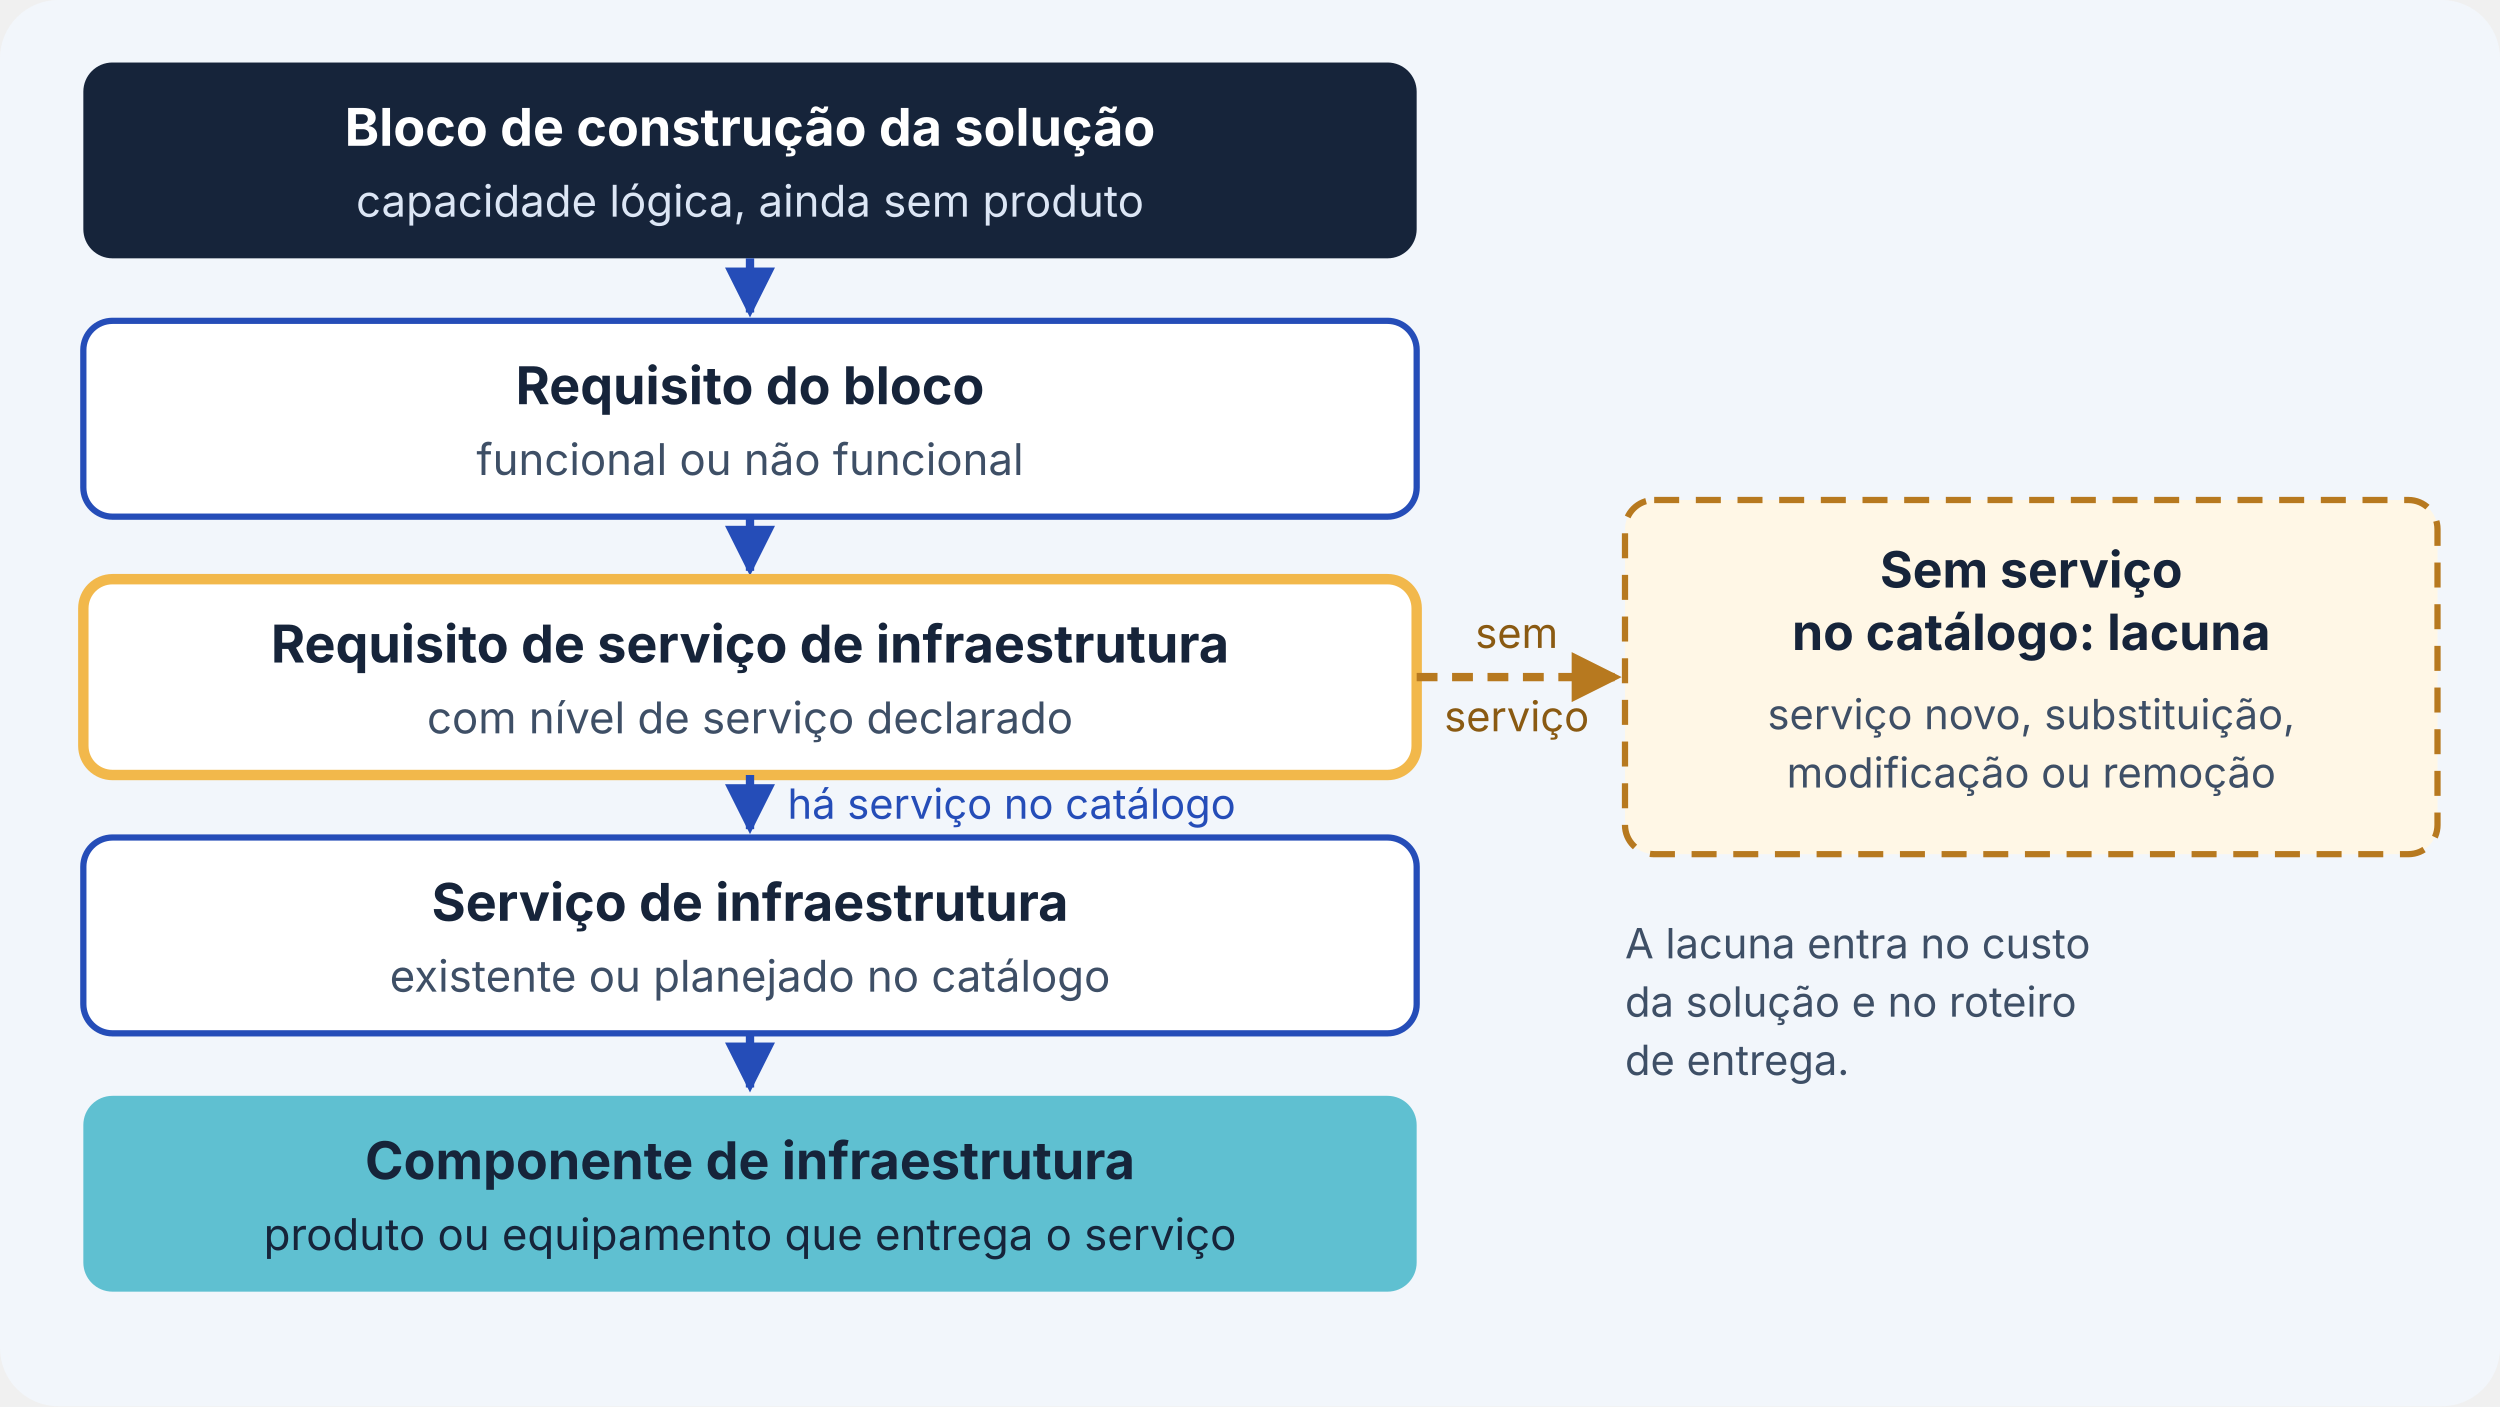
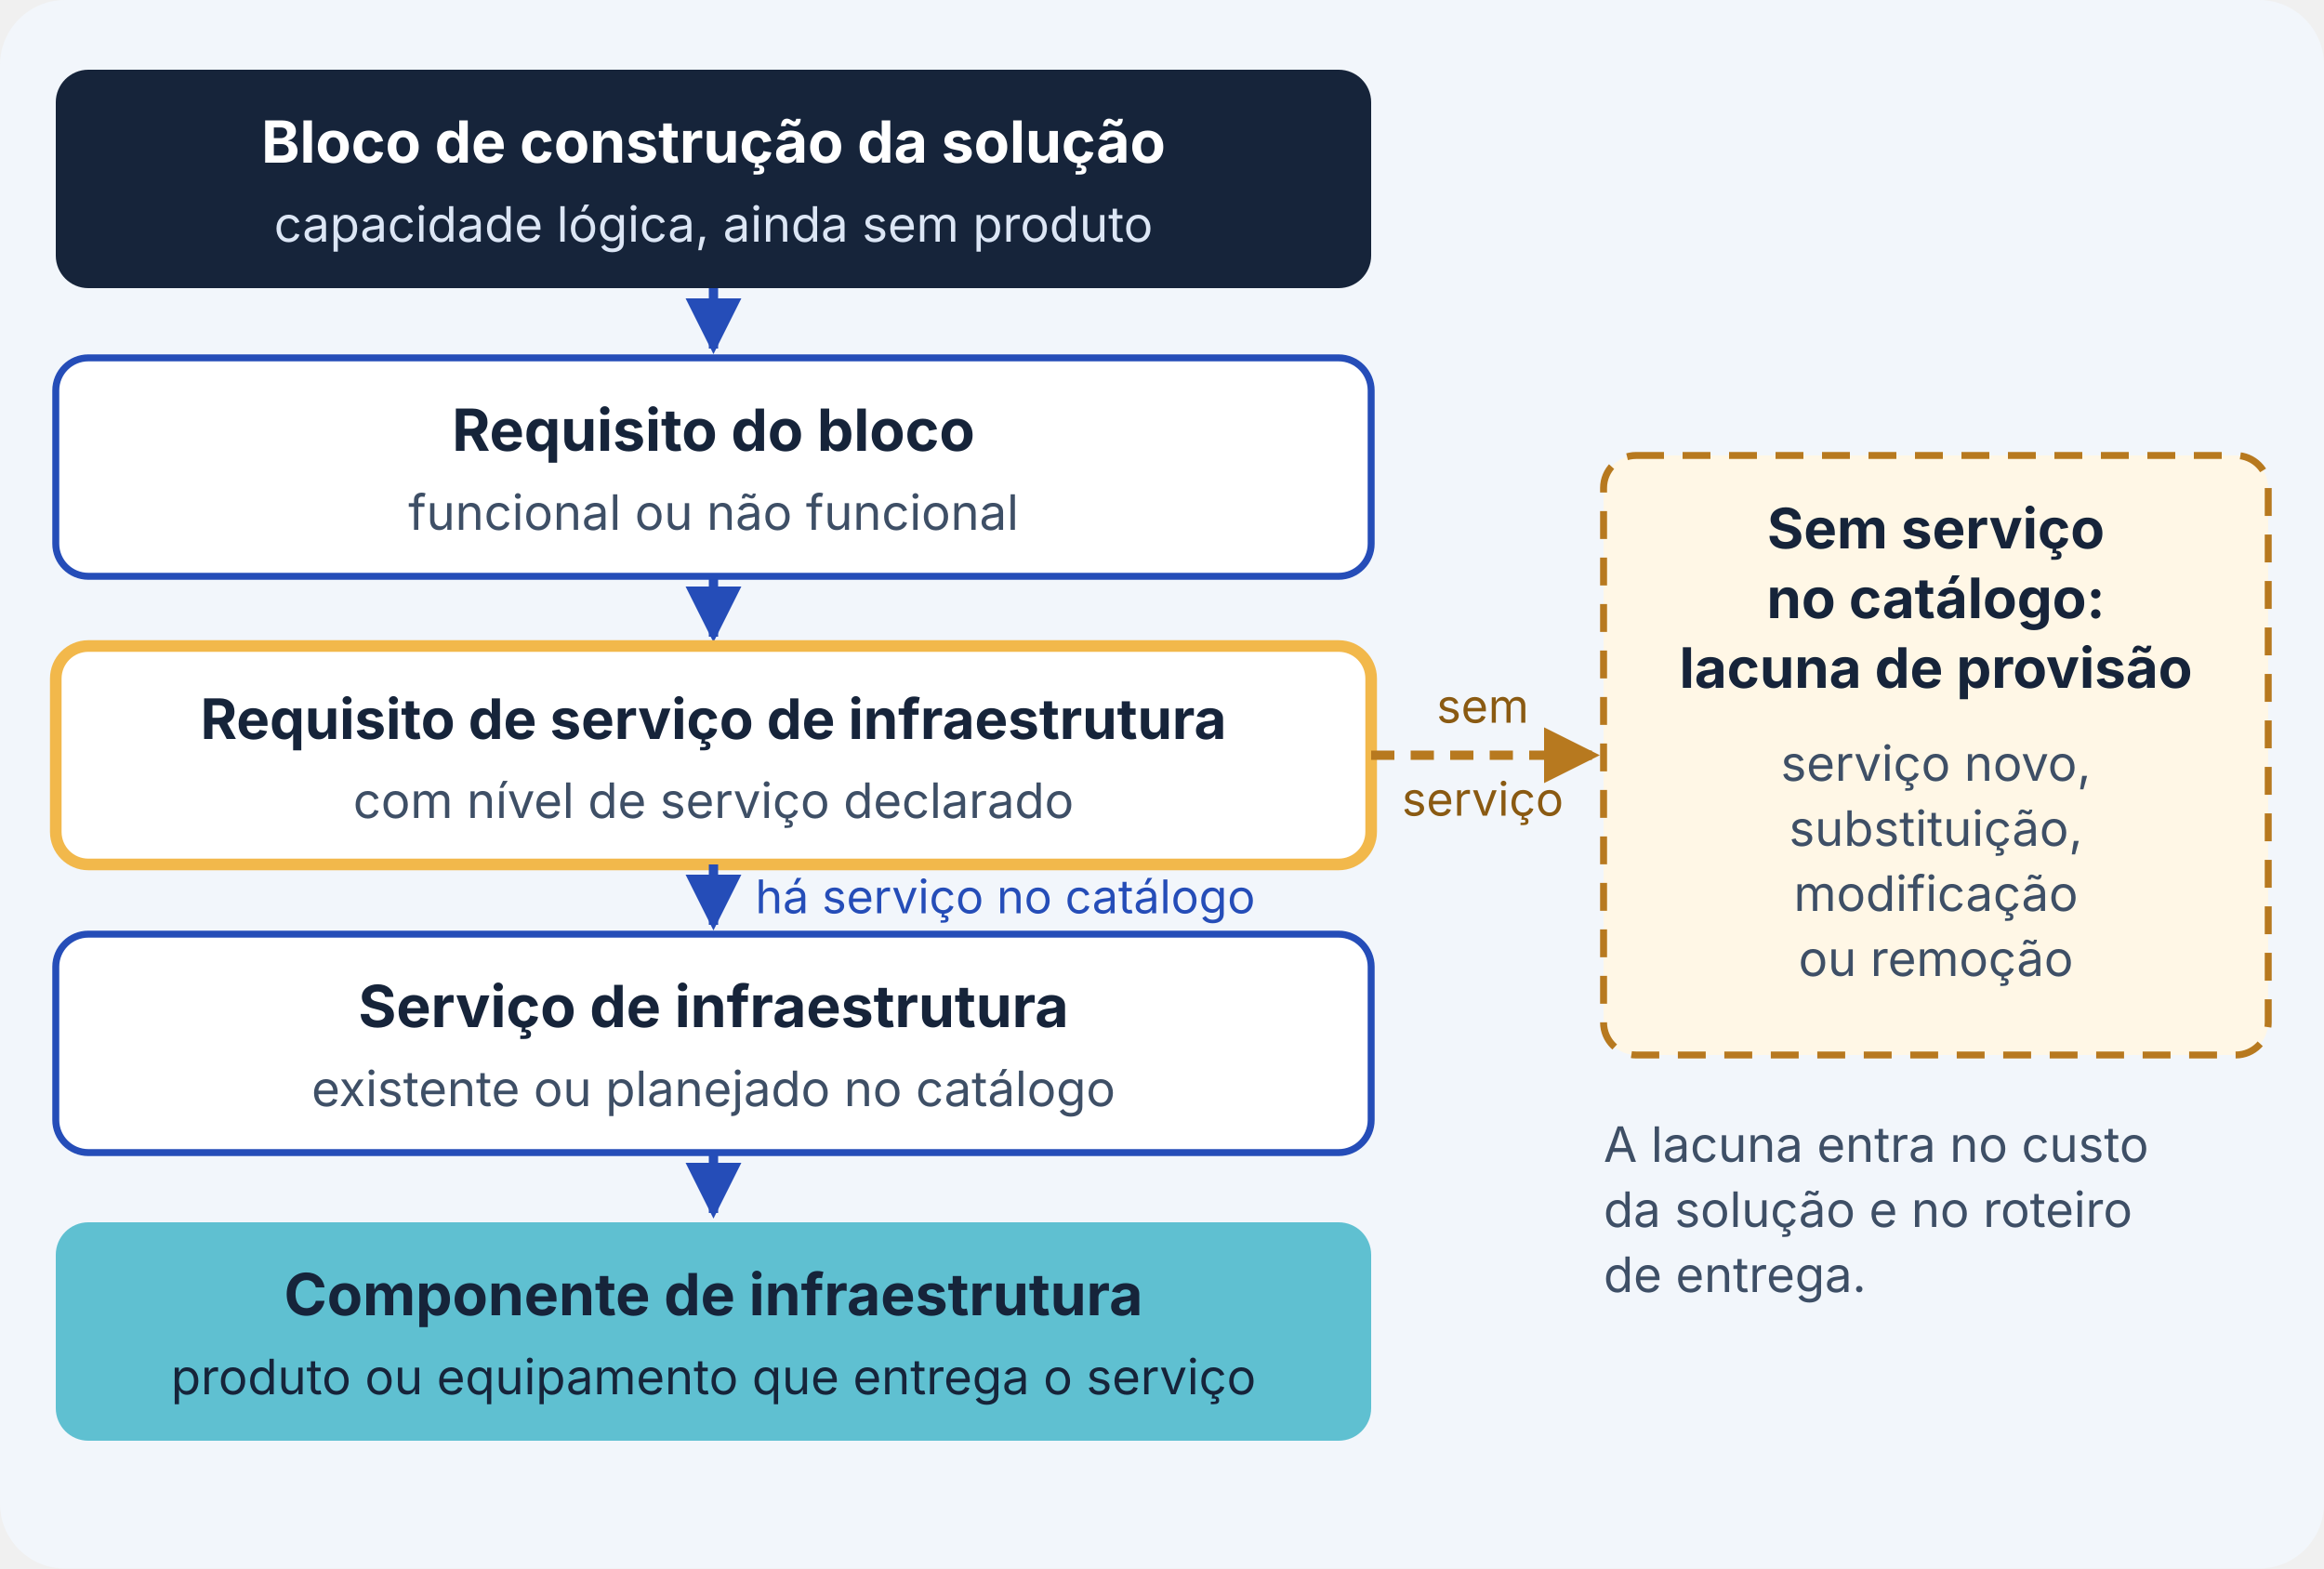
- <svg xmlns="http://www.w3.org/2000/svg" viewBox="0 0 1200 675" role="img" aria-labelledby="title desc">
+ <svg xmlns="http://www.w3.org/2000/svg" viewBox="0 0 1000 675" role="img" aria-labelledby="title desc">
  <defs>
    <marker id="seta" viewBox="0 0 10 10" refX="9" refY="5" markerWidth="6" markerHeight="6" orient="auto-start-reverse">
      <path d="M0,0 L10,5 L0,10 z" fill="#254DB8" />
    </marker>
    <marker id="seta-lacuna" viewBox="0 0 10 10" refX="9" refY="5" markerWidth="6" markerHeight="6" orient="auto-start-reverse">
      <path d="M0,0 L10,5 L0,10 z" fill="#B7791F" />
    </marker>
  </defs>
-   <rect width="1200" height="675" rx="28" fill="#F2F6FB" />
+   <rect width="1000" height="675" rx="28" fill="#F2F6FB" />
  <g font-family="-apple-system,BlinkMacSystemFont,'Segoe UI',sans-serif" fill="#16243A">
-     <rect x="40" y="30" width="640" height="94" rx="14" fill="#16243A" />
-     <text x="360" y="70" text-anchor="middle" style="font-size:25px;font-weight:700" fill="#FFFFFF">Bloco de construção da solução</text>
-     <text x="360" y="104" text-anchor="middle" style="font-size:21px" fill="#DCE6F5">capacidade lógica, ainda sem produto</text>
-     <line x1="360" y1="124" x2="360" y2="150" stroke="#254DB8" stroke-width="4" marker-end="url(#seta)" />
-     <rect x="40" y="154" width="640" height="94" rx="14" fill="#FFFFFF" stroke="#254DB8" stroke-width="3" />
-     <text x="360" y="194" text-anchor="middle" style="font-size:25px;font-weight:700">Requisito do bloco</text>
-     <text x="360" y="228" text-anchor="middle" style="font-size:21px" fill="#3E4F66">funcional ou não funcional</text>
-     <line x1="360" y1="248" x2="360" y2="274" stroke="#254DB8" stroke-width="4" marker-end="url(#seta)" />
-     <rect x="40" y="278" width="640" height="94" rx="14" fill="#FFFFFF" stroke="#F2B84B" stroke-width="5" />
-     <text x="360" y="318" text-anchor="middle" style="font-size:25px;font-weight:700">Requisito de serviço de infraestrutura</text>
-     <text x="360" y="352" text-anchor="middle" style="font-size:21px" fill="#3E4F66">com nível de serviço declarado</text>
-     <line x1="360" y1="372" x2="360" y2="398" stroke="#254DB8" stroke-width="4" marker-end="url(#seta)" />
-     <text x="378" y="393" style="font-size:20px" fill="#254DB8">há serviço no catálogo</text>
-     <rect x="40" y="402" width="640" height="94" rx="14" fill="#FFFFFF" stroke="#254DB8" stroke-width="3" />
-     <text x="360" y="442" text-anchor="middle" style="font-size:25px;font-weight:700">Serviço de infraestrutura</text>
-     <text x="360" y="476" text-anchor="middle" style="font-size:21px" fill="#3E4F66">existente ou planejado no catálogo</text>
-     <line x1="360" y1="496" x2="360" y2="522" stroke="#254DB8" stroke-width="4" marker-end="url(#seta)" />
-     <rect x="40" y="526" width="640" height="94" rx="14" fill="#5FC0D1" />
-     <text x="360" y="566" text-anchor="middle" style="font-size:25px;font-weight:700">Componente de infraestrutura</text>
-     <text x="360" y="600" text-anchor="middle" style="font-size:21px">produto ou equipamento que entrega o serviço</text>
-     <line x1="680" y1="325" x2="776" y2="325" stroke="#B7791F" stroke-width="4" stroke-dasharray="10 7" marker-end="url(#seta-lacuna)" />
-     <text x="728" y="311" text-anchor="middle" style="font-size:20px" fill="#8A5A12">sem</text>
-     <text x="728" y="351" text-anchor="middle" style="font-size:20px" fill="#8A5A12">serviço</text>
-     <rect x="780" y="240" width="390" height="170" rx="14" fill="#FFF7E6" stroke="#B7791F" stroke-width="3" stroke-dasharray="12 8" />
-     <text x="975" y="282" text-anchor="middle" style="font-size:24px;font-weight:700">Sem serviço</text>
-     <text x="975" y="312" text-anchor="middle" style="font-size:24px;font-weight:700">no catálogo: lacuna</text>
-     <text x="975" y="350" text-anchor="middle" style="font-size:20px" fill="#3E4F66">serviço novo, substituição,</text>
-     <text x="975" y="378" text-anchor="middle" style="font-size:20px" fill="#3E4F66">modificação ou remoção</text>
-     <text x="780" y="460" style="font-size:20px" fill="#3E4F66">A lacuna entra no custo</text>
-     <text x="780" y="488" style="font-size:20px" fill="#3E4F66">da solução e no roteiro</text>
-     <text x="780" y="516" style="font-size:20px" fill="#3E4F66">de entrega.</text>
+     <rect x="24" y="30" width="566" height="94" rx="14" fill="#16243A" />
+     <text x="307" y="70" text-anchor="middle" style="font-size:25px;font-weight:700" fill="#FFFFFF">Bloco de construção da solução</text>
+     <text x="307" y="104" text-anchor="middle" style="font-size:21px" fill="#DCE6F5">capacidade lógica, ainda sem produto</text>
+     <line x1="307" y1="124" x2="307" y2="150" stroke="#254DB8" stroke-width="4" marker-end="url(#seta)" />
+     <rect x="24" y="154" width="566" height="94" rx="14" fill="#FFFFFF" stroke="#254DB8" stroke-width="3" />
+     <text x="307" y="194" text-anchor="middle" style="font-size:25px;font-weight:700">Requisito do bloco</text>
+     <text x="307" y="228" text-anchor="middle" style="font-size:21px" fill="#3E4F66">funcional ou não funcional</text>
+     <line x1="307" y1="248" x2="307" y2="274" stroke="#254DB8" stroke-width="4" marker-end="url(#seta)" />
+     <rect x="24" y="278" width="566" height="94" rx="14" fill="#FFFFFF" stroke="#F2B84B" stroke-width="5" />
+     <text x="307" y="318" text-anchor="middle" style="font-size:24px;font-weight:700">Requisito de serviço de infraestrutura</text>
+     <text x="307" y="352" text-anchor="middle" style="font-size:21px" fill="#3E4F66">com nível de serviço declarado</text>
+     <line x1="307" y1="372" x2="307" y2="398" stroke="#254DB8" stroke-width="4" marker-end="url(#seta)" />
+     <text x="325" y="393" style="font-size:20px" fill="#254DB8">há serviço no catálogo</text>
+     <rect x="24" y="402" width="566" height="94" rx="14" fill="#FFFFFF" stroke="#254DB8" stroke-width="3" />
+     <text x="307" y="442" text-anchor="middle" style="font-size:25px;font-weight:700">Serviço de infraestrutura</text>
+     <text x="307" y="476" text-anchor="middle" style="font-size:21px" fill="#3E4F66">existente ou planejado no catálogo</text>
+     <line x1="307" y1="496" x2="307" y2="522" stroke="#254DB8" stroke-width="4" marker-end="url(#seta)" />
+     <rect x="24" y="526" width="566" height="94" rx="14" fill="#5FC0D1" />
+     <text x="307" y="566" text-anchor="middle" style="font-size:25px;font-weight:700">Componente de infraestrutura</text>
+     <text x="307" y="600" text-anchor="middle" style="font-size:21px">produto ou equipamento que entrega o serviço</text>
+     <line x1="590" y1="325" x2="686" y2="325" stroke="#B7791F" stroke-width="4" stroke-dasharray="10 7" marker-end="url(#seta-lacuna)" />
+     <text x="638" y="311" text-anchor="middle" style="font-size:20px" fill="#8A5A12">sem</text>
+     <text x="638" y="351" text-anchor="middle" style="font-size:20px" fill="#8A5A12">serviço</text>
+     <rect x="690" y="196" width="286" height="258" rx="14" fill="#FFF7E6" stroke="#B7791F" stroke-width="3" stroke-dasharray="12 8" />
+     <text x="833" y="236" text-anchor="middle" style="font-size:24px;font-weight:700">Sem serviço</text>
+     <text x="833" y="266" text-anchor="middle" style="font-size:24px;font-weight:700">no catálogo:</text>
+     <text x="833" y="296" text-anchor="middle" style="font-size:24px;font-weight:700">lacuna de provisão</text>
+     <text x="833" y="336" text-anchor="middle" style="font-size:21px" fill="#3E4F66">serviço novo,</text>
+     <text x="833" y="364" text-anchor="middle" style="font-size:21px" fill="#3E4F66">substituição,</text>
+     <text x="833" y="392" text-anchor="middle" style="font-size:21px" fill="#3E4F66">modificação</text>
+     <text x="833" y="420" text-anchor="middle" style="font-size:21px" fill="#3E4F66">ou remoção</text>
+     <text x="690" y="500" style="font-size:21px" fill="#3E4F66">A lacuna entra no custo</text>
+     <text x="690" y="528" style="font-size:21px" fill="#3E4F66">da solução e no roteiro</text>
+     <text x="690" y="556" style="font-size:21px" fill="#3E4F66">de entrega.</text>
  </g>
</svg>
